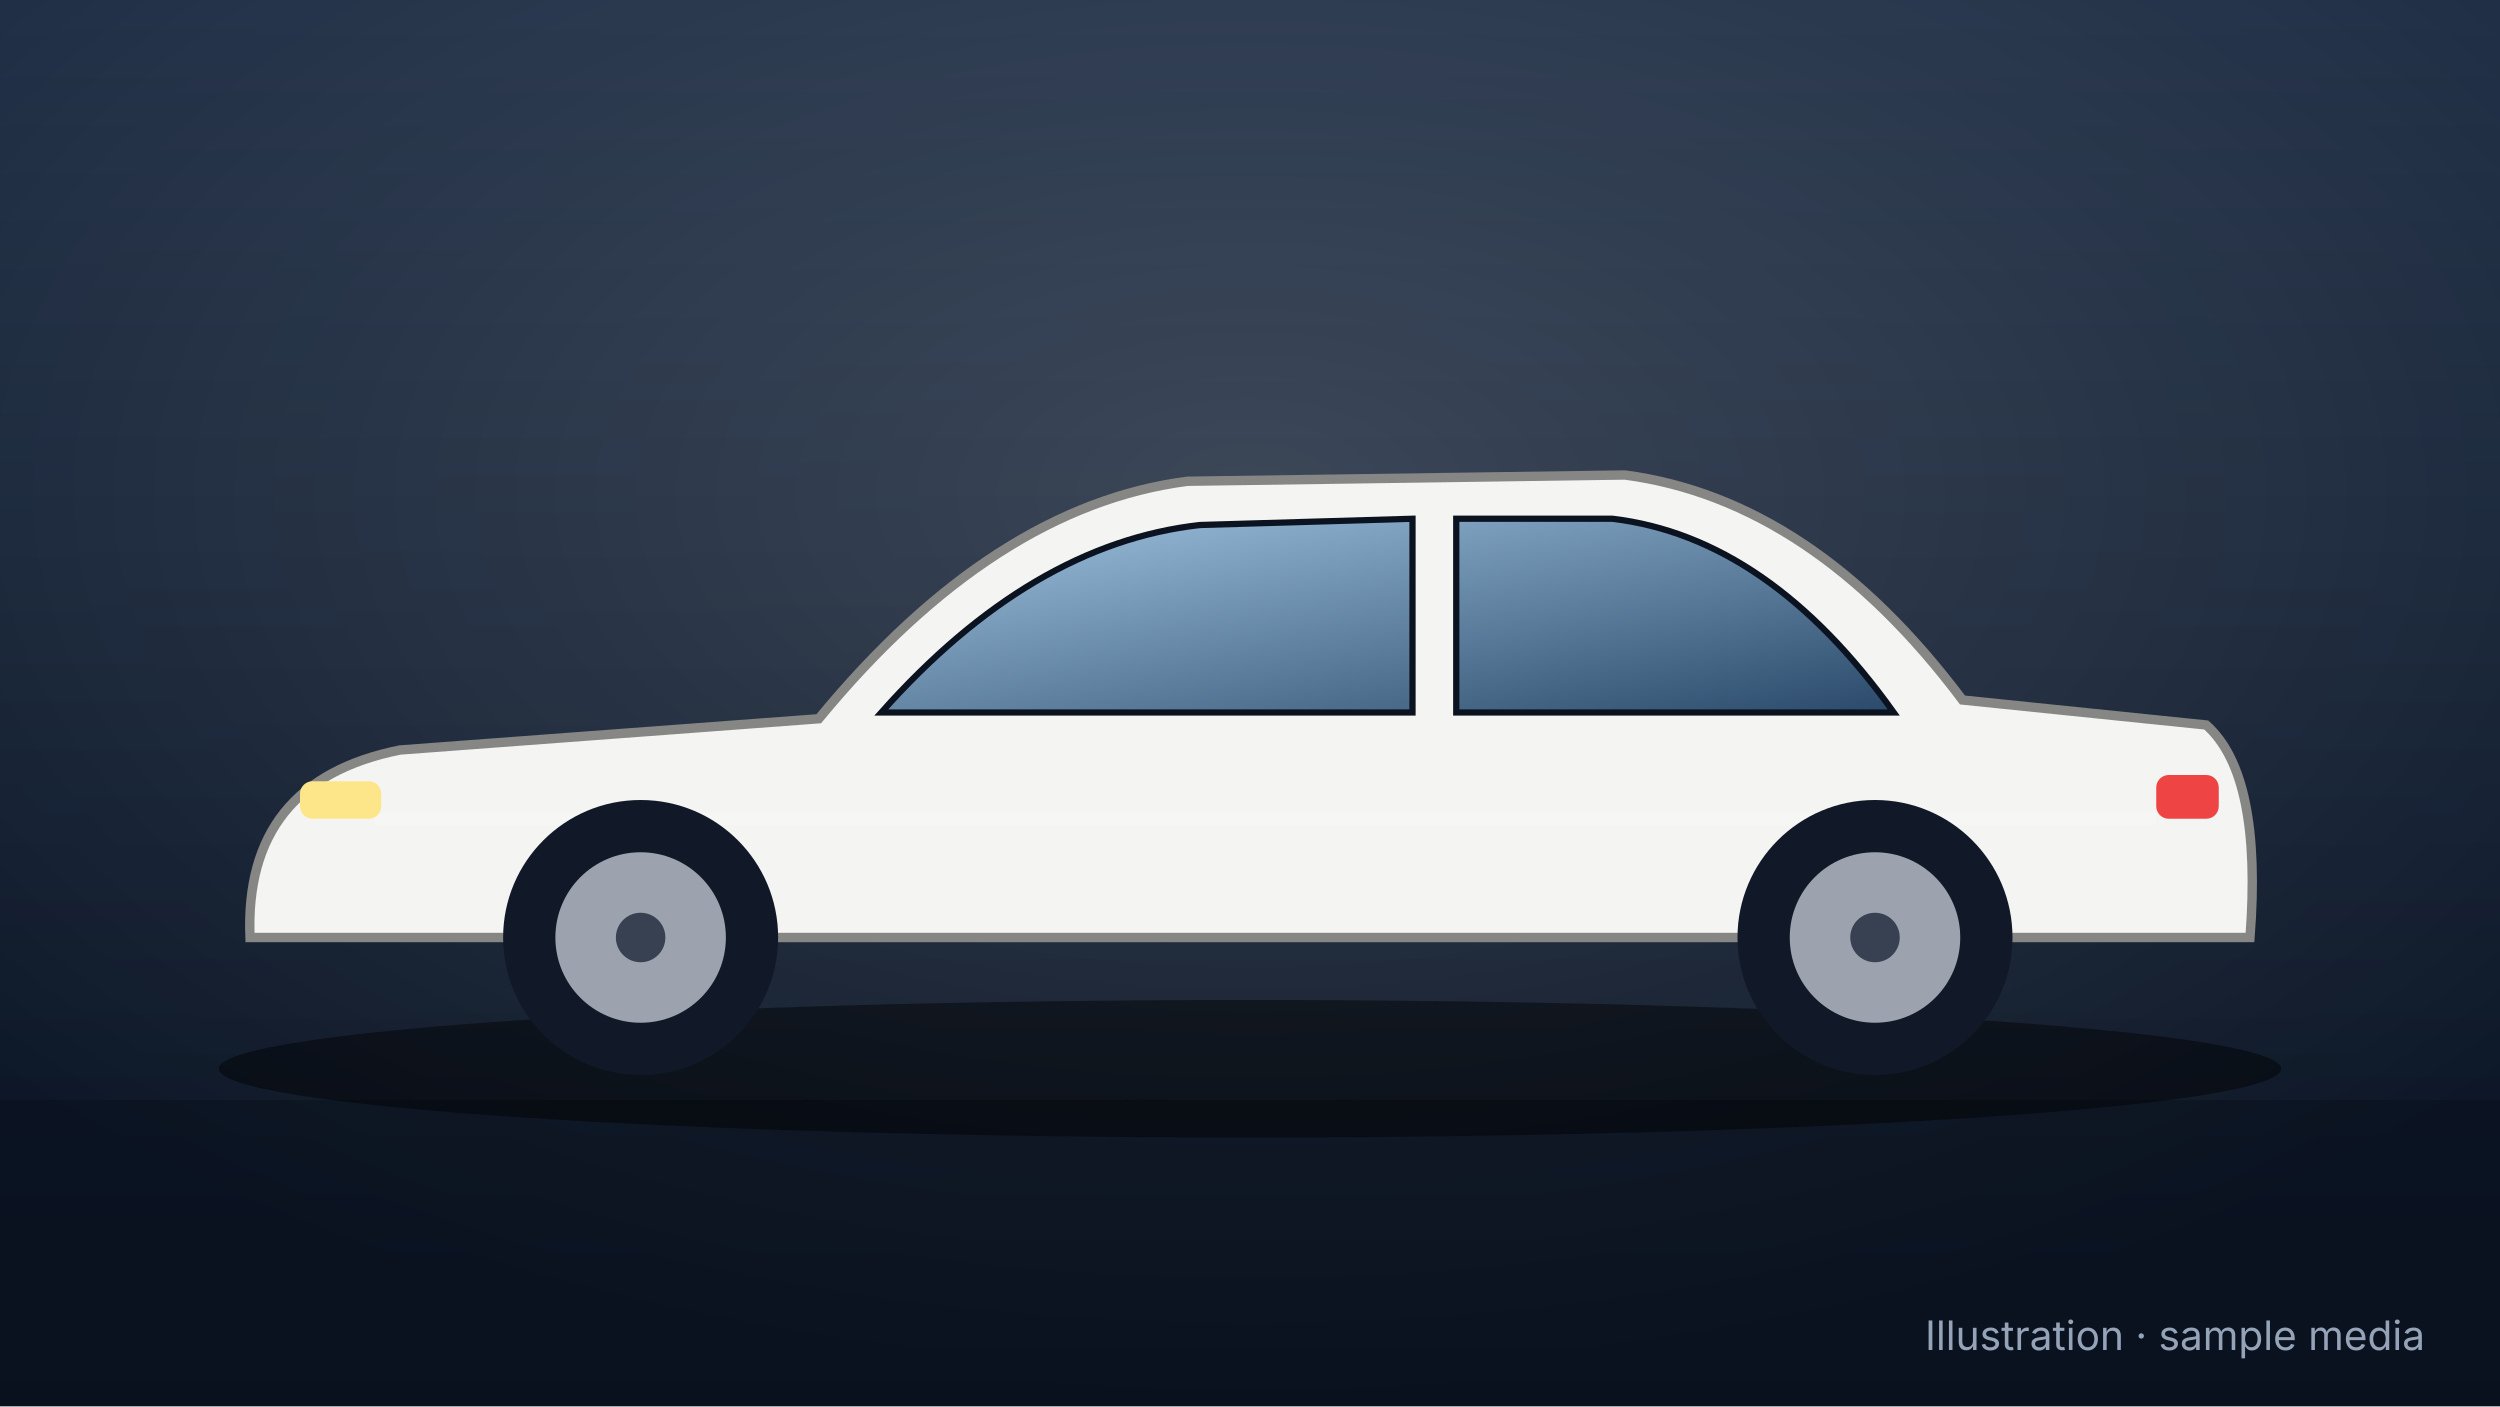
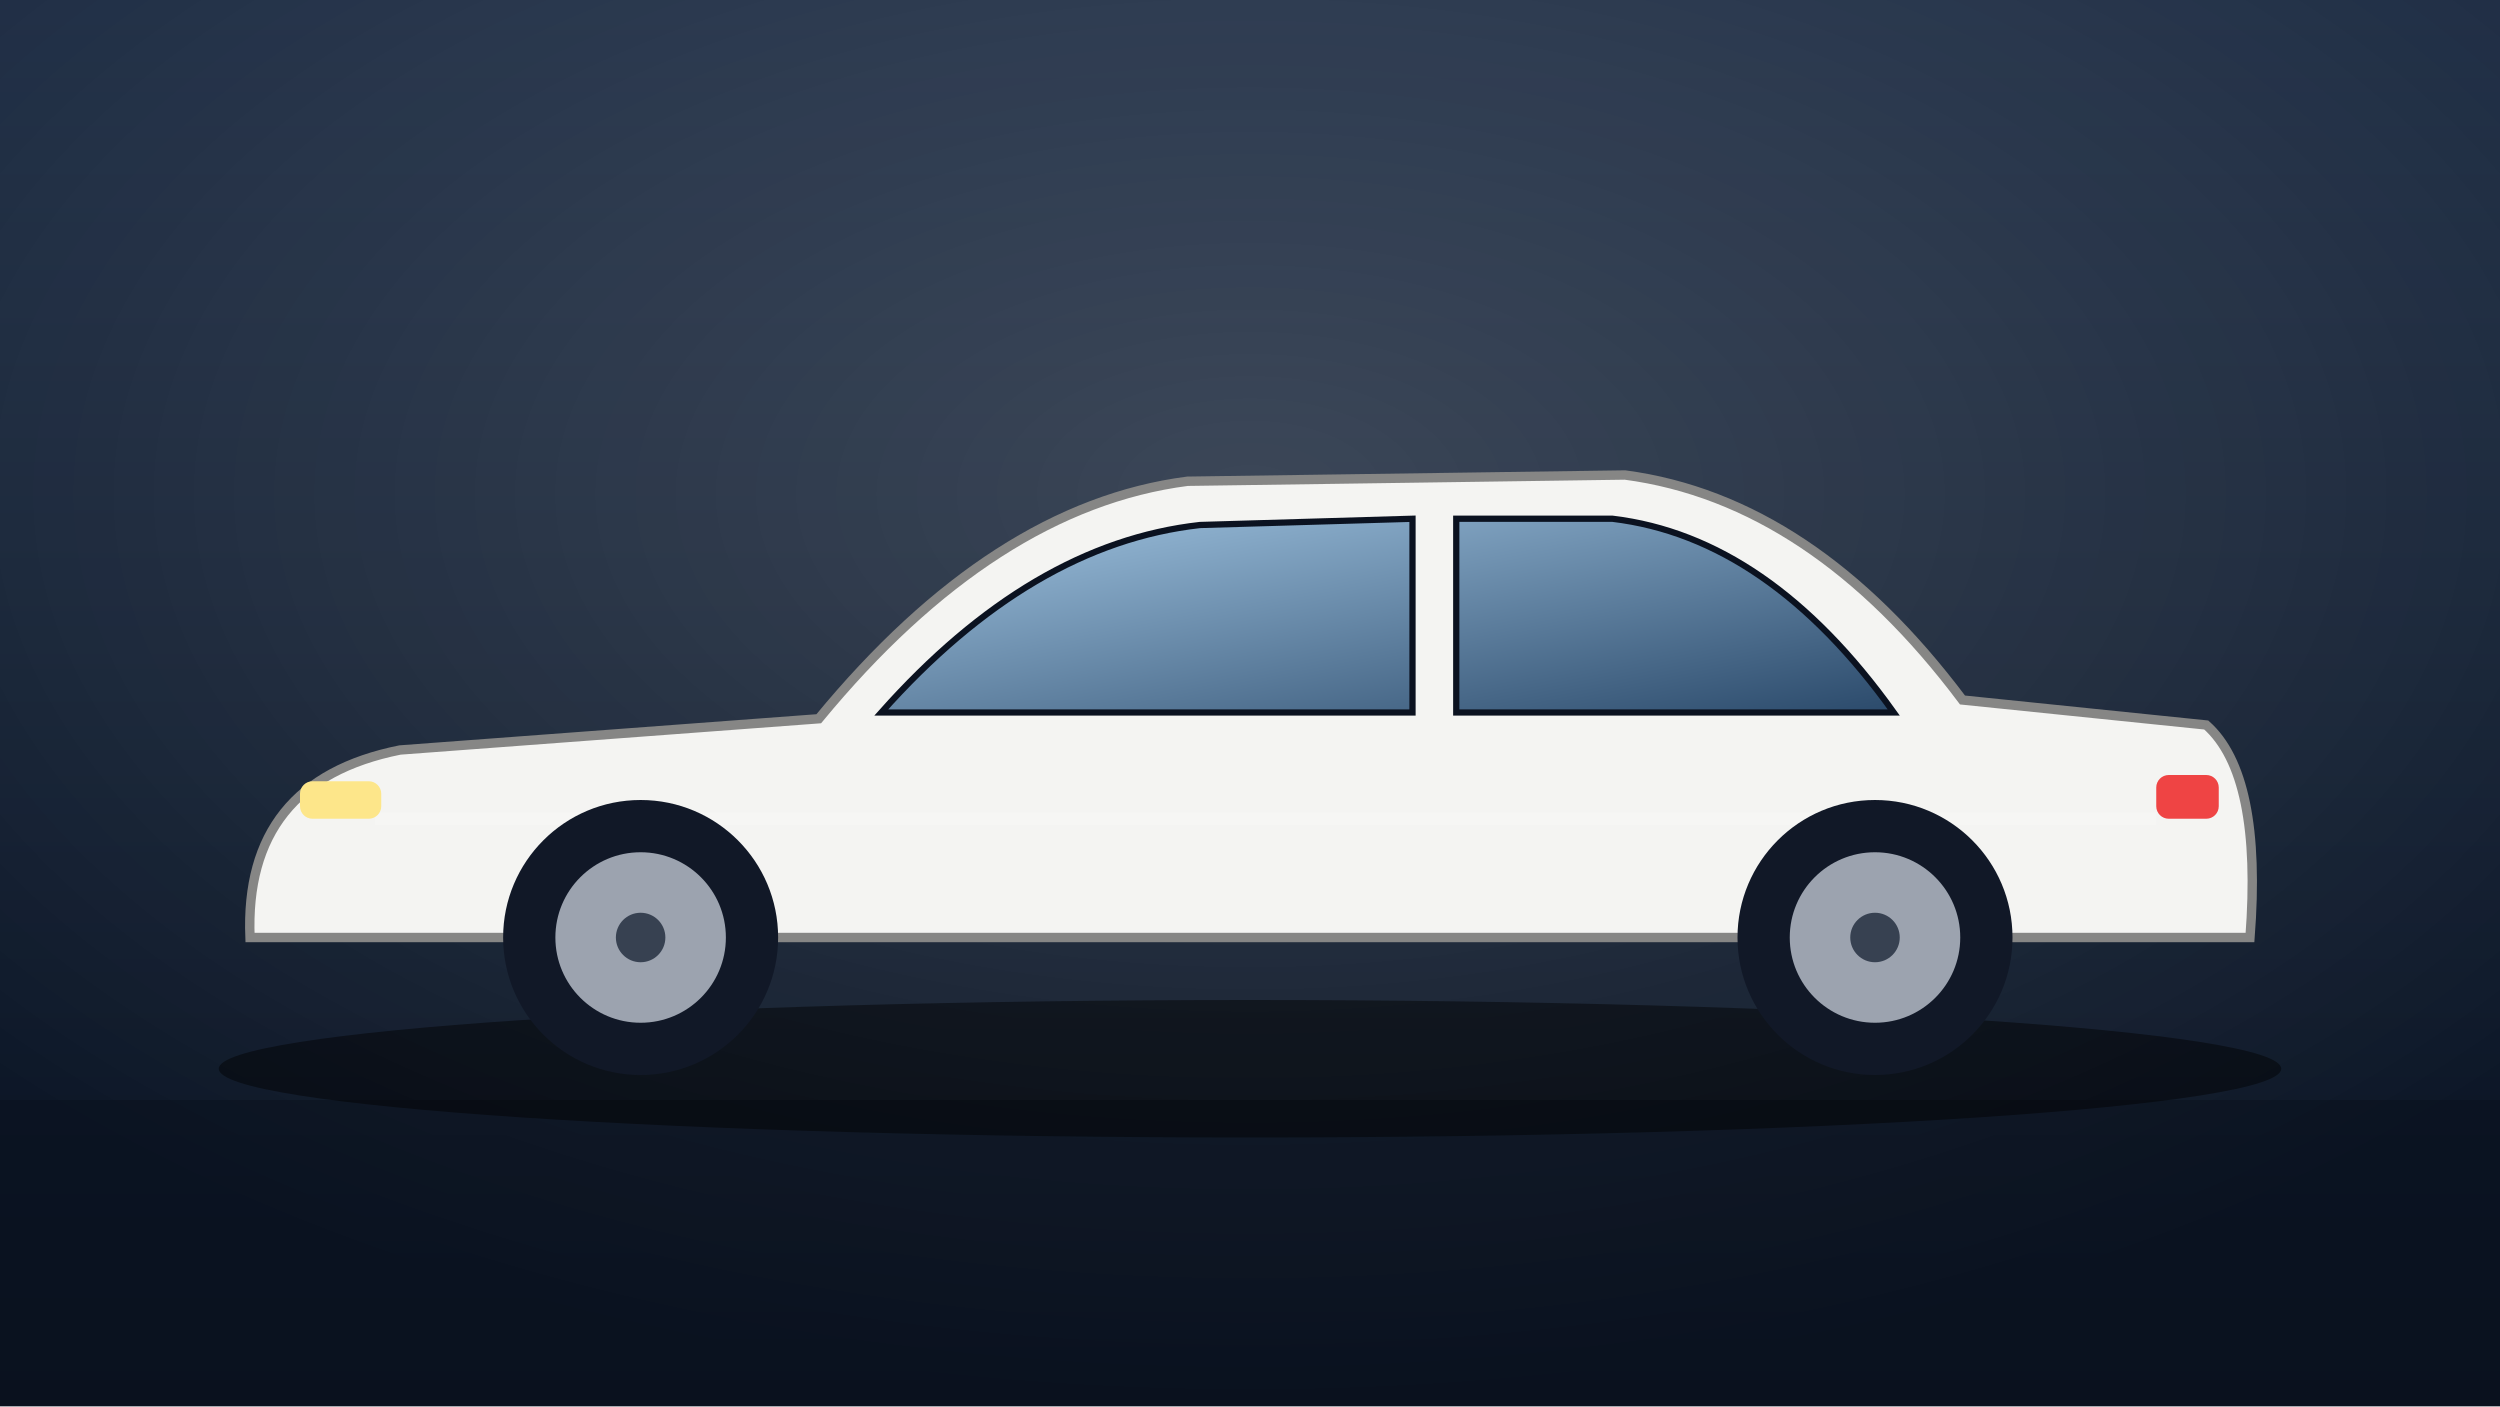
<svg xmlns="http://www.w3.org/2000/svg" viewBox="0 0 800 450" role="img" aria-label="2024 Toyota Corolla 1.8 Hybrid XS (side, illustration)">
  <defs>
    <linearGradient id="bg" x1="0" y1="0" x2="0" y2="1">
      <stop offset="0" stop-color="#1e2d44" />
      <stop offset="0.62" stop-color="#0f1b2d" />
      <stop offset="1" stop-color="#0a1220" />
    </linearGradient>
    <radialGradient id="spot" cx="0.5" cy="0.35" r="0.65">
      <stop offset="0" stop-color="#ffffff" stop-opacity="0.16" />
      <stop offset="1" stop-color="#ffffff" stop-opacity="0" />
    </radialGradient>
    <linearGradient id="glass" x1="0" y1="0" x2="1" y2="1">
      <stop offset="0" stop-color="#9fc3e0" />
      <stop offset="1" stop-color="#2b4a6b" />
    </linearGradient>
  </defs>
  <rect width="800" height="450" fill="url(#bg)" />
  <rect width="800" height="450" fill="url(#spot)" />
  <rect y="352" width="800" height="98" fill="#09111d" opacity="0.55" />
  <ellipse cx="400" cy="342" rx="330" ry="22" fill="#000" opacity="0.45" />
  <path d="M80 300 Q78 250 128 240 L262 230 Q318 162 380 154 L520 152 Q580 160 628 224 L706 232 Q724 248 720 300 Z" fill="#f4f4f2" stroke="#868685" stroke-width="3" />
  <path d="M120 262 L690 262" stroke="#f7f7f6" stroke-width="4" opacity="0.5" />
  <path d="M282 228 Q330 174 384 168 L452 166 L452 228 Z M466 166 L516 166 Q566 172 606 228 L466 228 Z" fill="url(#glass)" stroke="#0b1220" stroke-width="2" />
  <rect x="96" y="250" width="26" height="12" rx="4" fill="#fde68a" />
  <rect x="690" y="248" width="20" height="14" rx="4" fill="#ef4444" />
  <circle cx="205" cy="300" r="44" fill="#111827" />
  <circle cx="205" cy="300" r="27.28" fill="#9ca3af" />
  <circle cx="205" cy="300" r="7.92" fill="#374151" />
  <circle cx="600" cy="300" r="44" fill="#111827" />
  <circle cx="600" cy="300" r="27.28" fill="#9ca3af" />
  <circle cx="600" cy="300" r="7.92" fill="#374151" />
-   <text x="776" y="432" text-anchor="end" fill="#94a3b8" font-family="Inter, Segoe UI, Arial, sans-serif" font-size="13">Illustration · sample media</text>
</svg>
